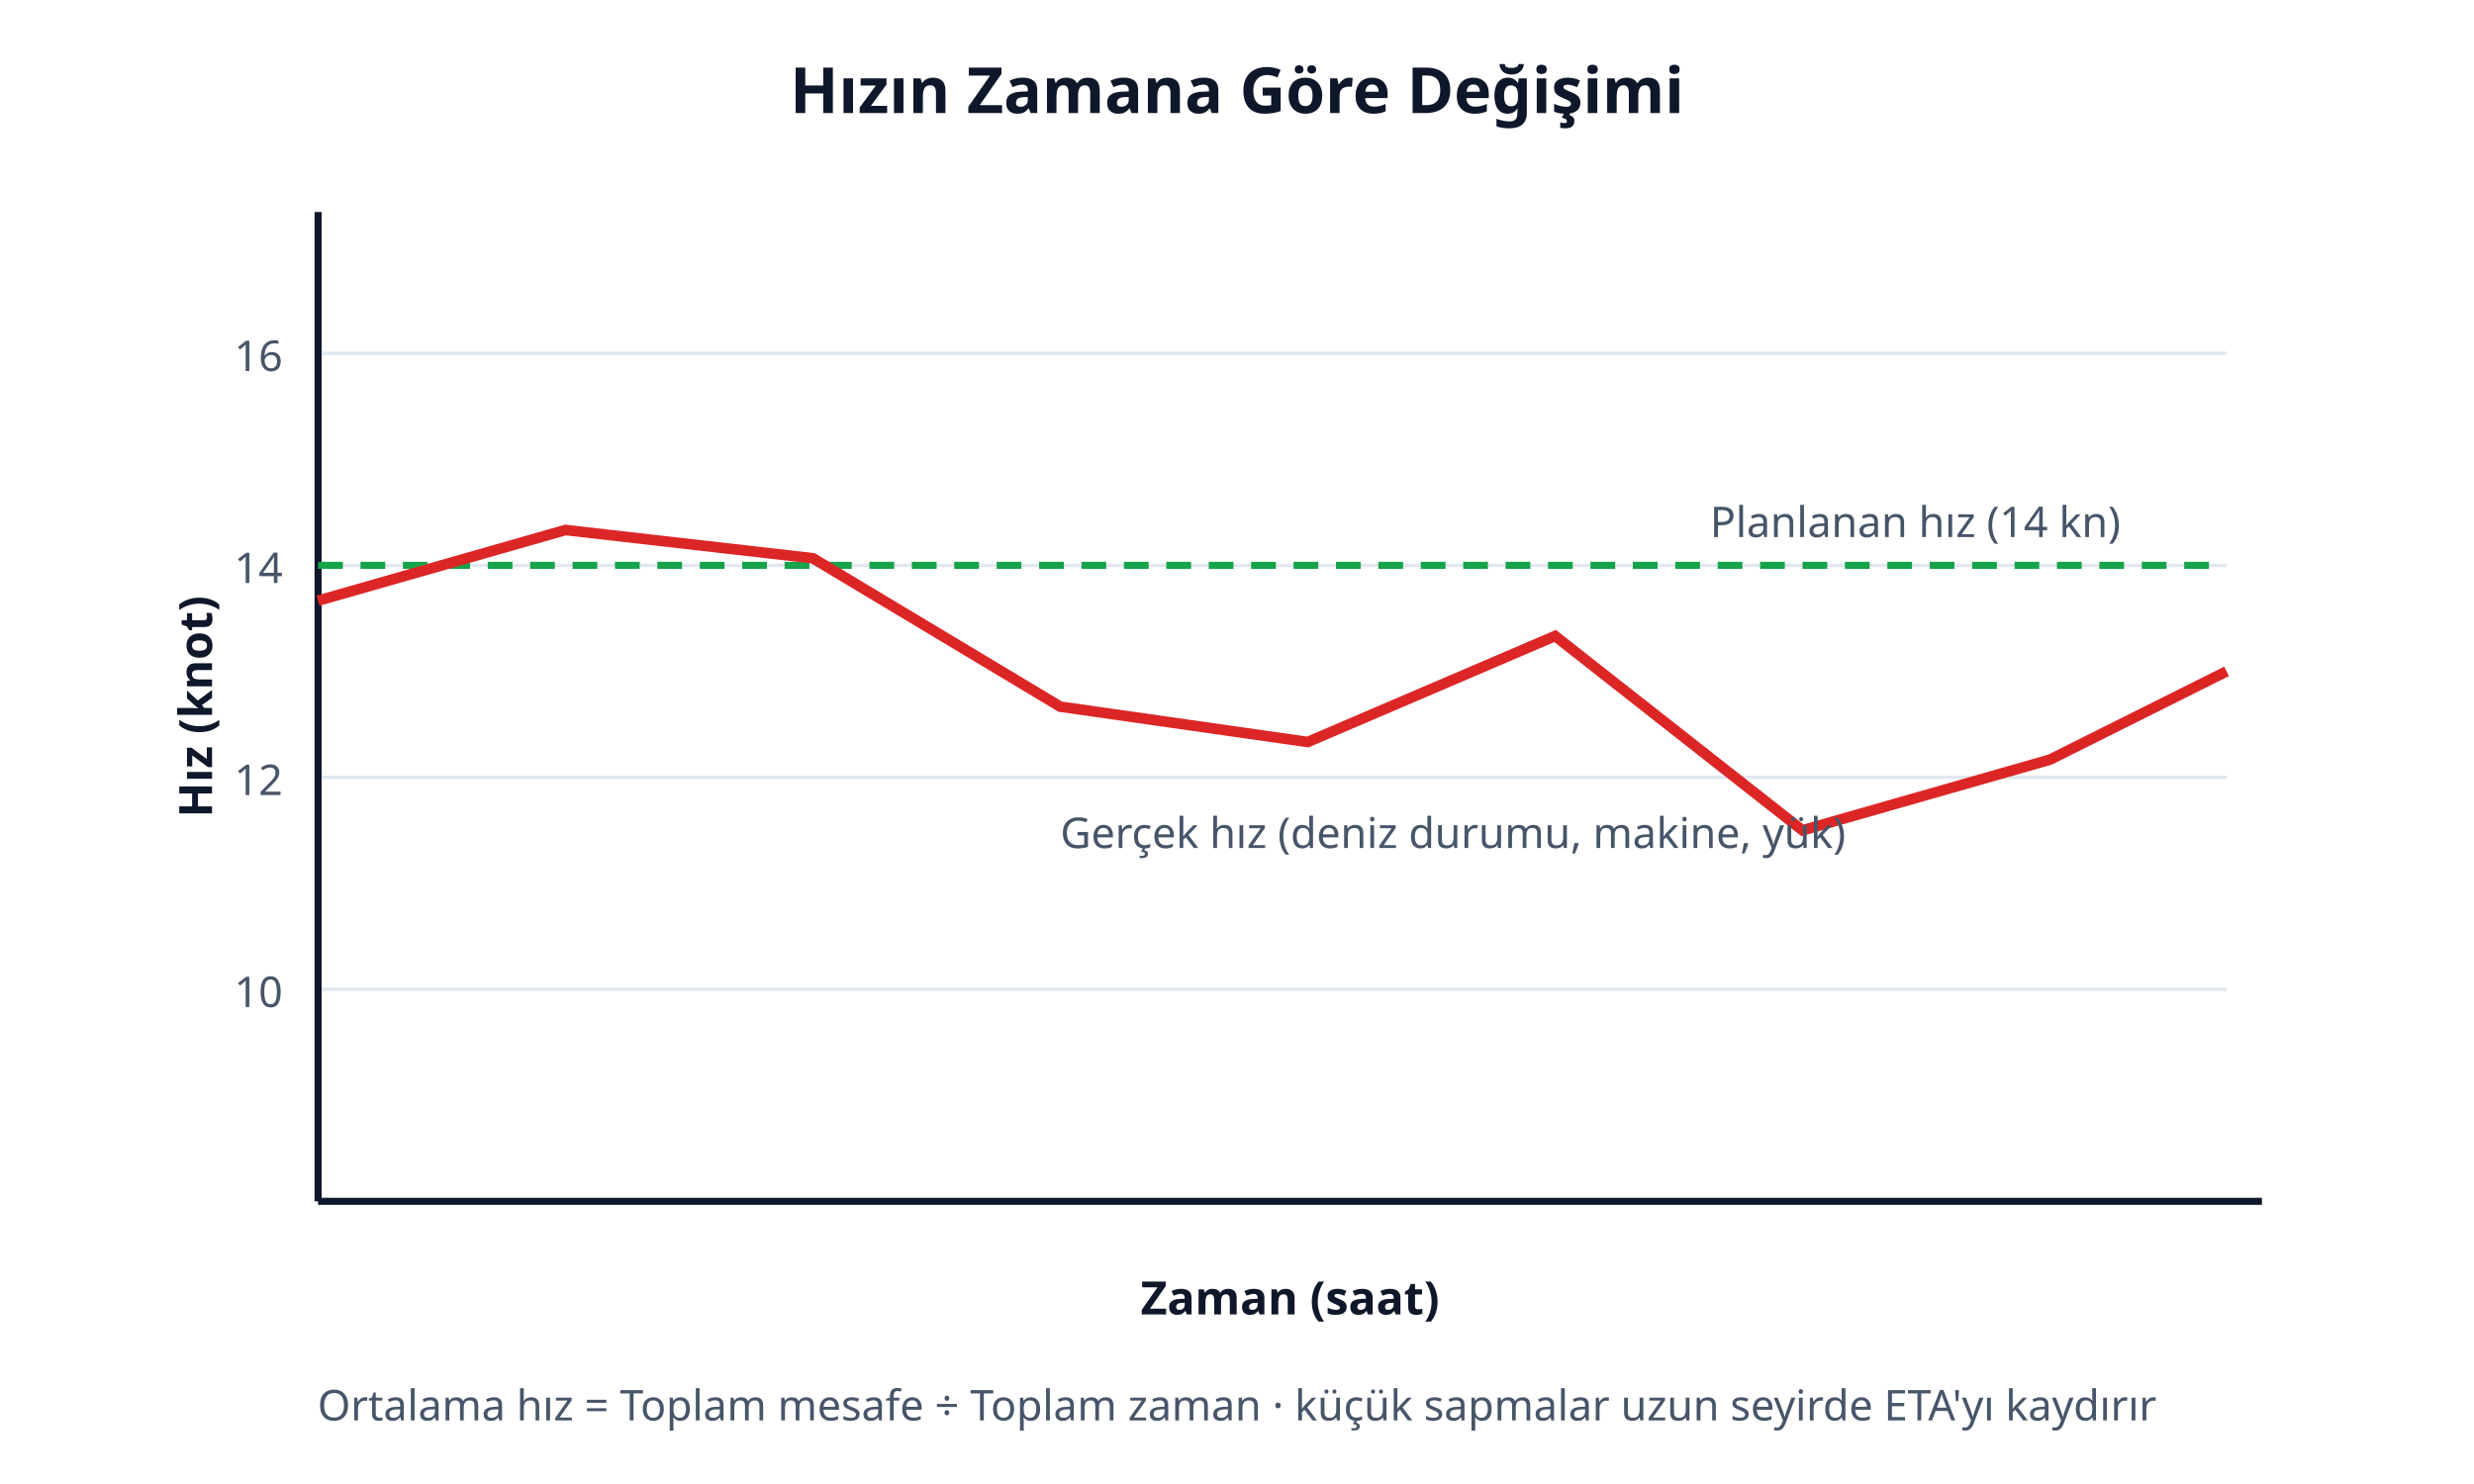
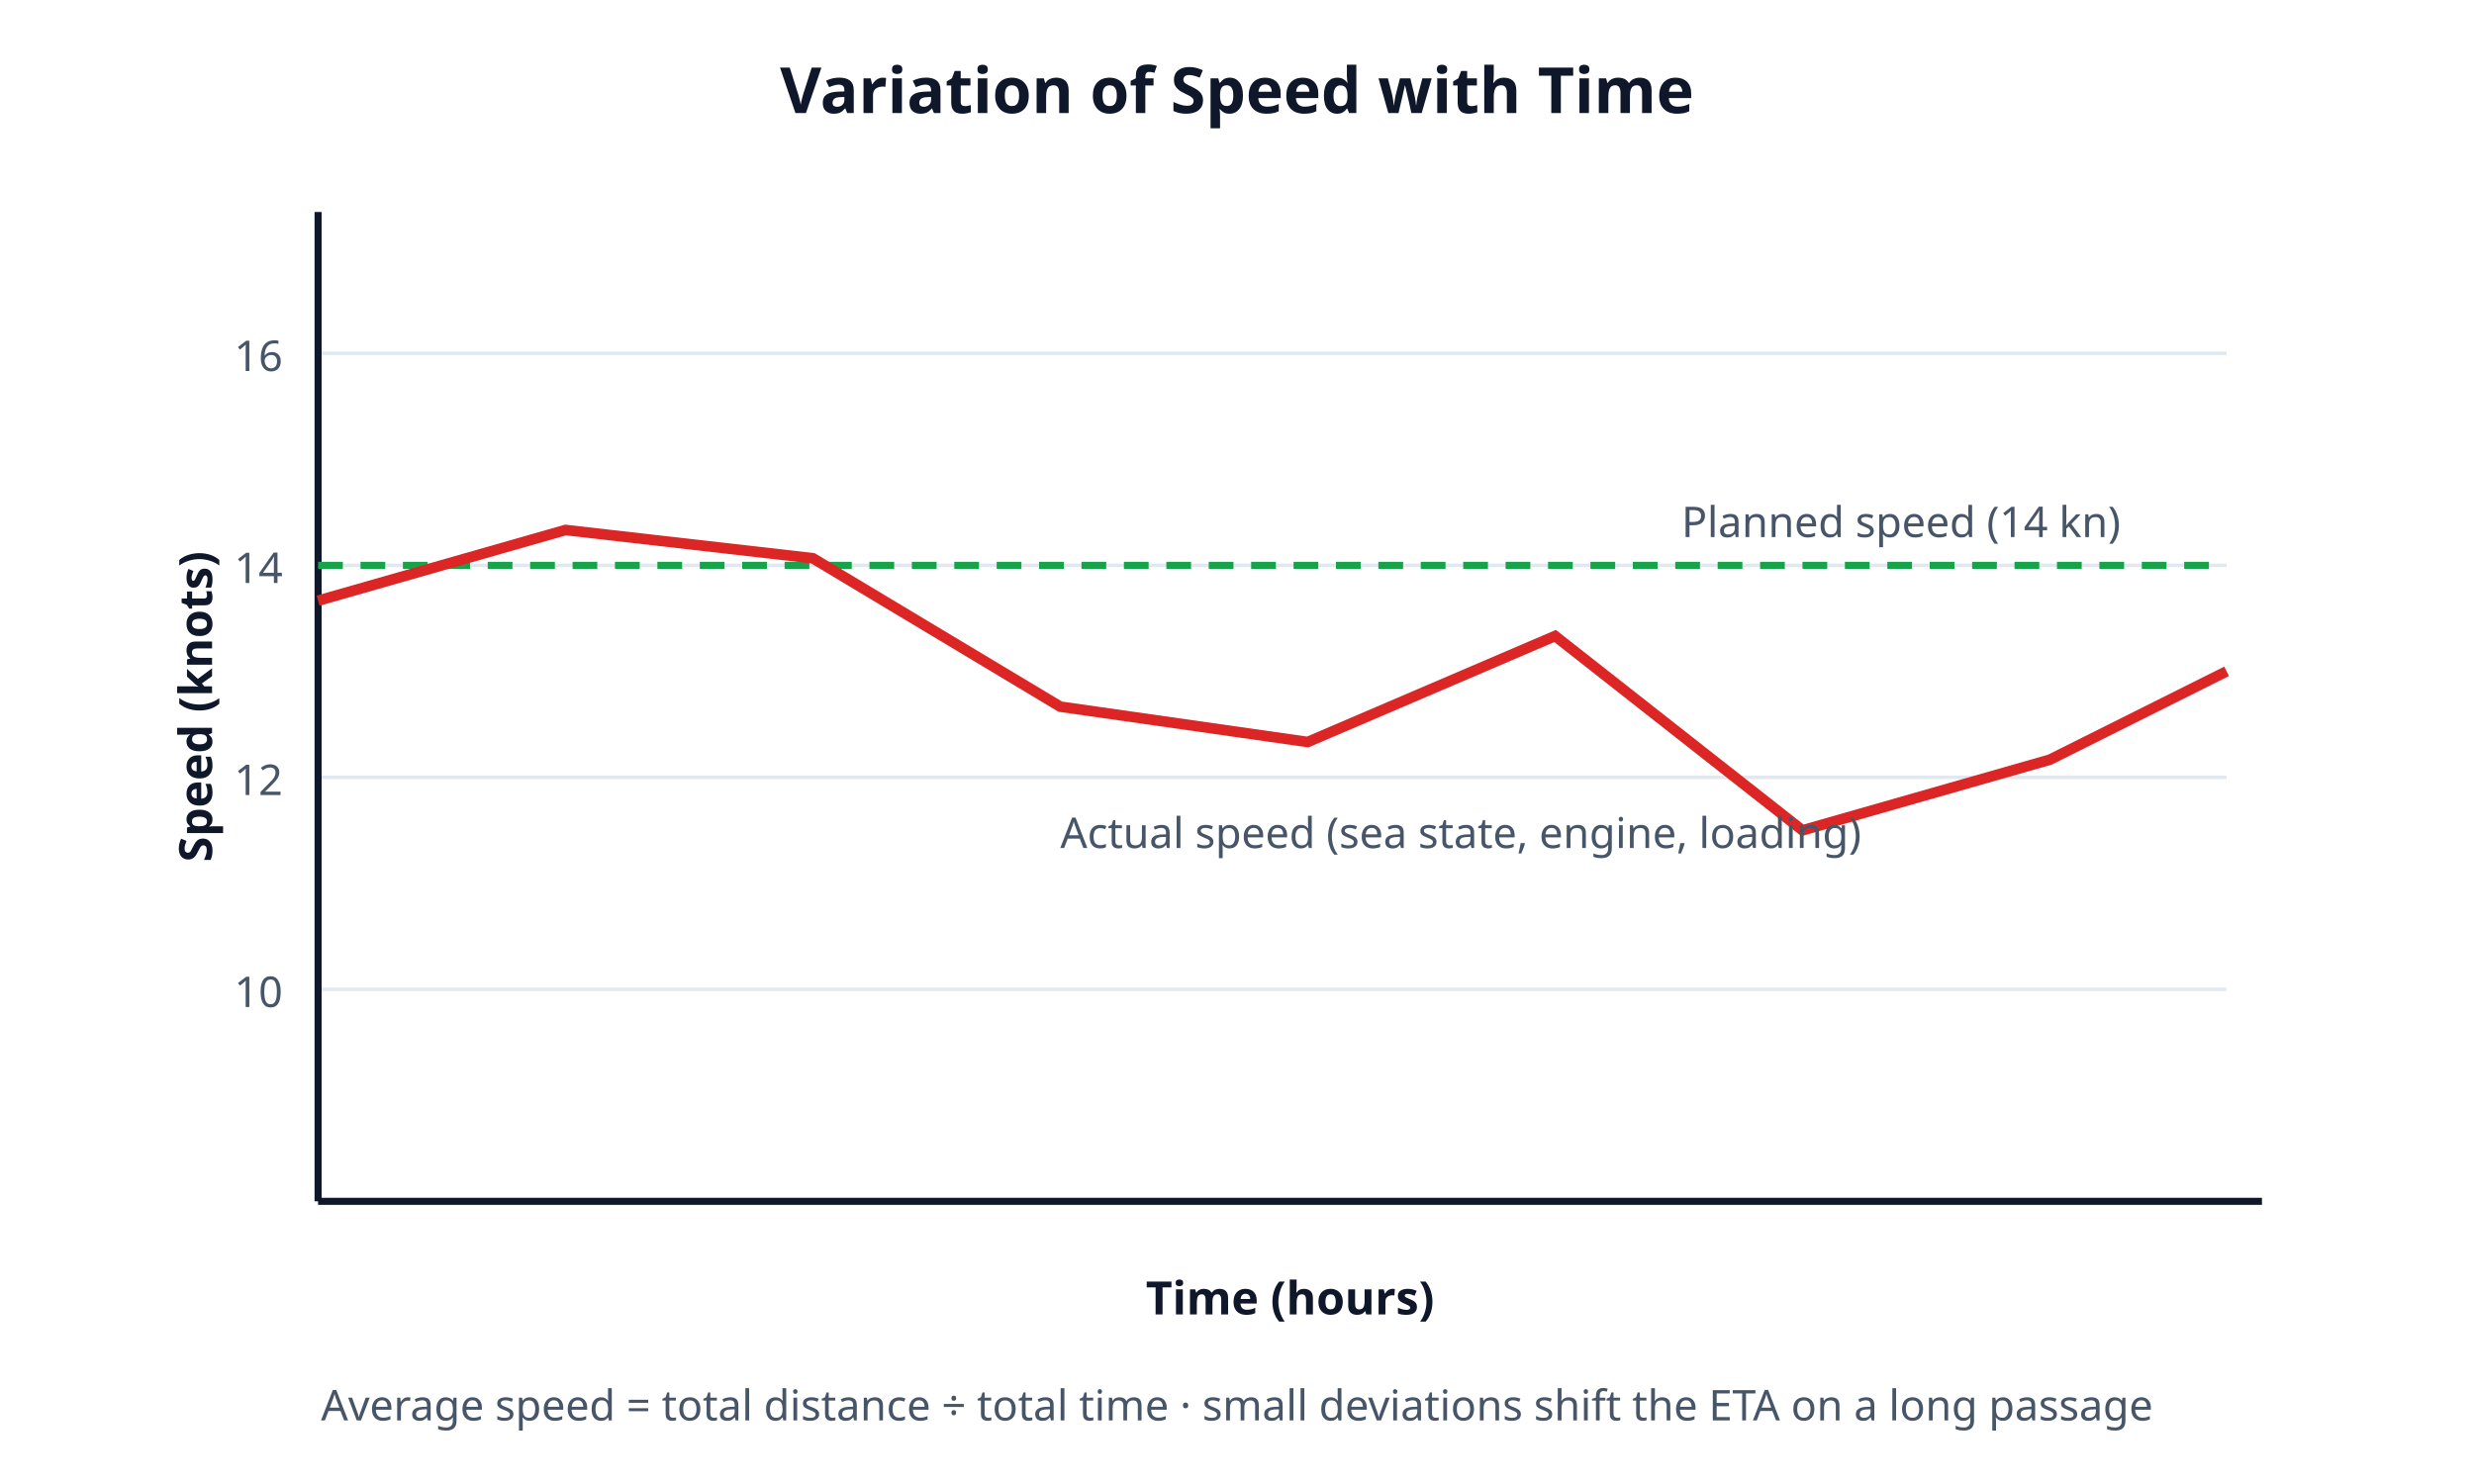
<svg xmlns="http://www.w3.org/2000/svg" viewBox="0 0 700 420">
  <defs>
    <style>
      .lbl{font:13px sans-serif;fill:#0f172a;font-weight:600}
      .ttl{font:18px sans-serif;fill:#0f172a;font-weight:700}
      .sub{font:12px sans-serif;fill:#475569}
      .axis{stroke:#0f172a;stroke-width:2}
      .grid{stroke:#e2e8f0;stroke-width:1}
    </style>
  </defs>
  <rect width="700" height="420" fill="#ffffff" />
-   <text x="350" y="32" text-anchor="middle" class="ttl">Hızın Zamana Göre Değişimi</text>
+   <text x="350" y="32" text-anchor="middle" class="ttl">Variation of Speed with Time</text>
  <g class="grid">
    <line x1="90" y1="100" x2="630" y2="100" />
    <line x1="90" y1="160" x2="630" y2="160" />
    <line x1="90" y1="220" x2="630" y2="220" />
    <line x1="90" y1="280" x2="630" y2="280" />
  </g>
  <line x1="90" y1="60" x2="90" y2="340" class="axis" />
  <line x1="90" y1="340" x2="640" y2="340" class="axis" />
-   <text x="60" y="200" class="lbl" transform="rotate(-90 60 200)" text-anchor="middle">Hız (knot)</text>
-   <text x="365" y="372" class="lbl" text-anchor="middle">Zaman (saat)</text>
+   <text x="60" y="200" class="lbl" transform="rotate(-90 60 200)" text-anchor="middle">Speed (knots)</text>
+   <text x="365" y="372" class="lbl" text-anchor="middle">Time (hours)</text>
  <line x1="90" y1="160" x2="630" y2="160" stroke="#16a34a" stroke-width="2" stroke-dasharray="7,5" />
-   <text x="600" y="152" class="sub" fill="#16a34a" text-anchor="end">Planlanan hız (14 kn)</text>
+   <text x="600" y="152" class="sub" fill="#16a34a" text-anchor="end">Planned speed (14 kn)</text>
  <polyline points="90,170 160,150 230,158 300,200 370,210 440,180 510,235 580,215 630,190" fill="none" stroke="#dc2626" stroke-width="3" />
-   <text x="300" y="240" class="sub" fill="#dc2626">Gerçek hız (deniz durumu, makine, yük)</text>
+   <text x="300" y="240" class="sub" fill="#dc2626">Actual speed (sea state, engine, loading)</text>
  <text x="80" y="105" class="sub" text-anchor="end">16</text>
  <text x="80" y="165" class="sub" text-anchor="end">14</text>
  <text x="80" y="225" class="sub" text-anchor="end">12</text>
  <text x="80" y="285" class="sub" text-anchor="end">10</text>
-   <text x="350" y="402" text-anchor="middle" class="sub">Ortalama hız = Toplam mesafe ÷ Toplam zaman · küçük sapmalar uzun seyirde ETA'yı kaydırır</text>
+   <text x="350" y="402" text-anchor="middle" class="sub">Average speed = total distance ÷ total time · small deviations shift the ETA on a long passage</text>
</svg>
